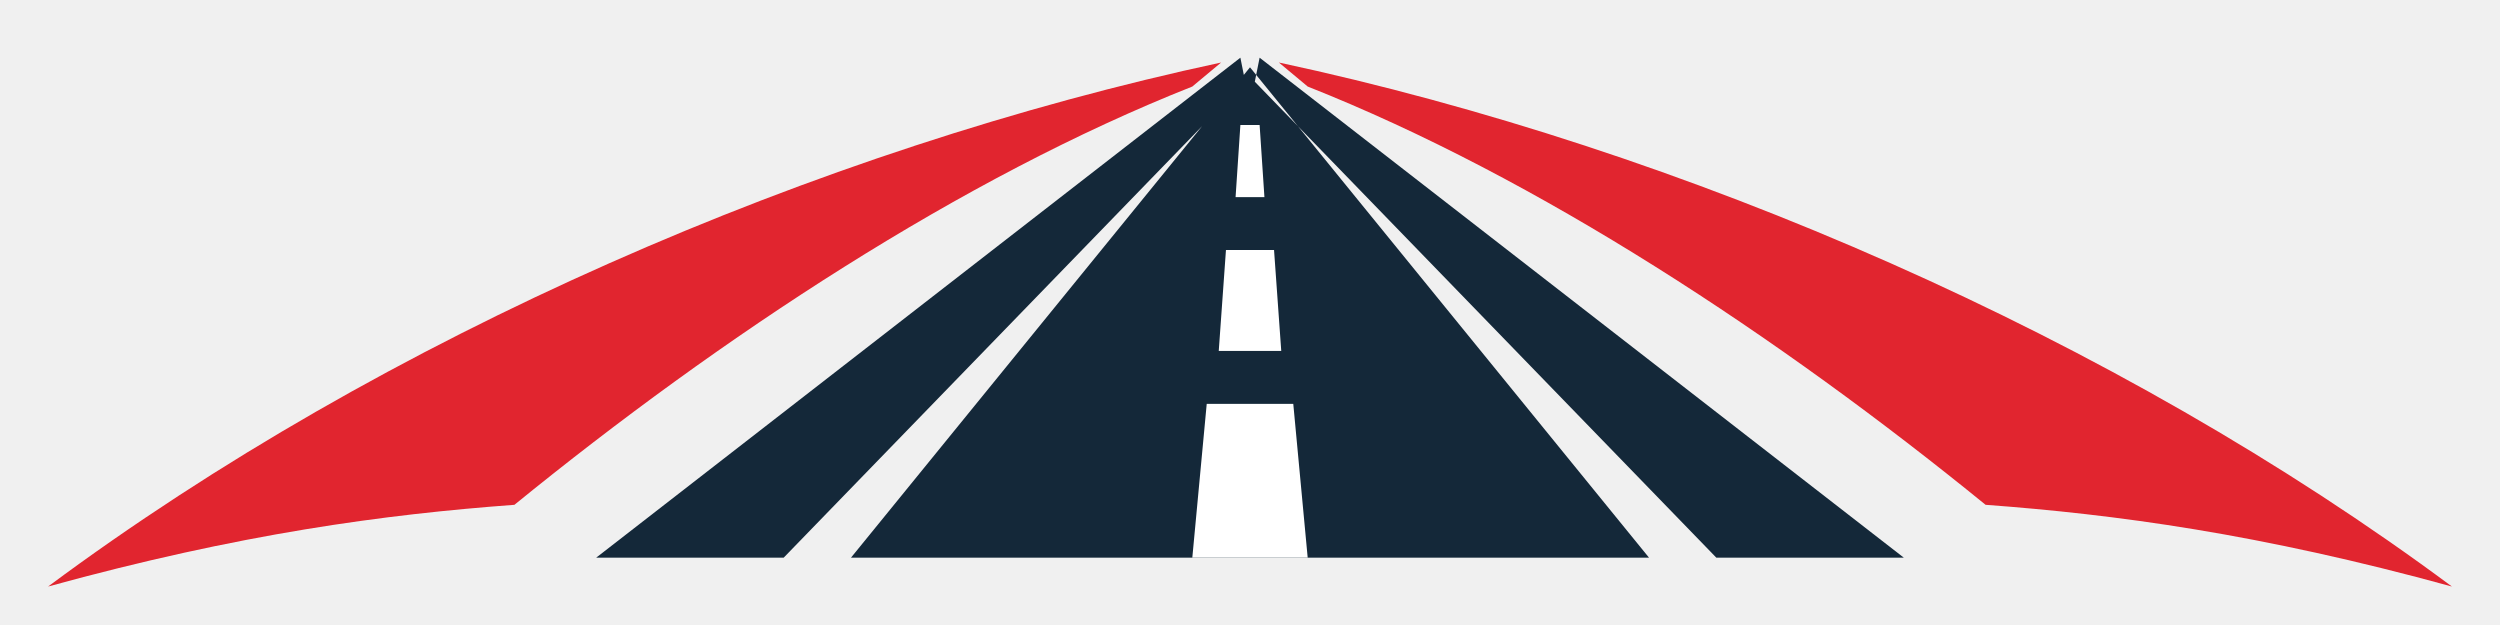
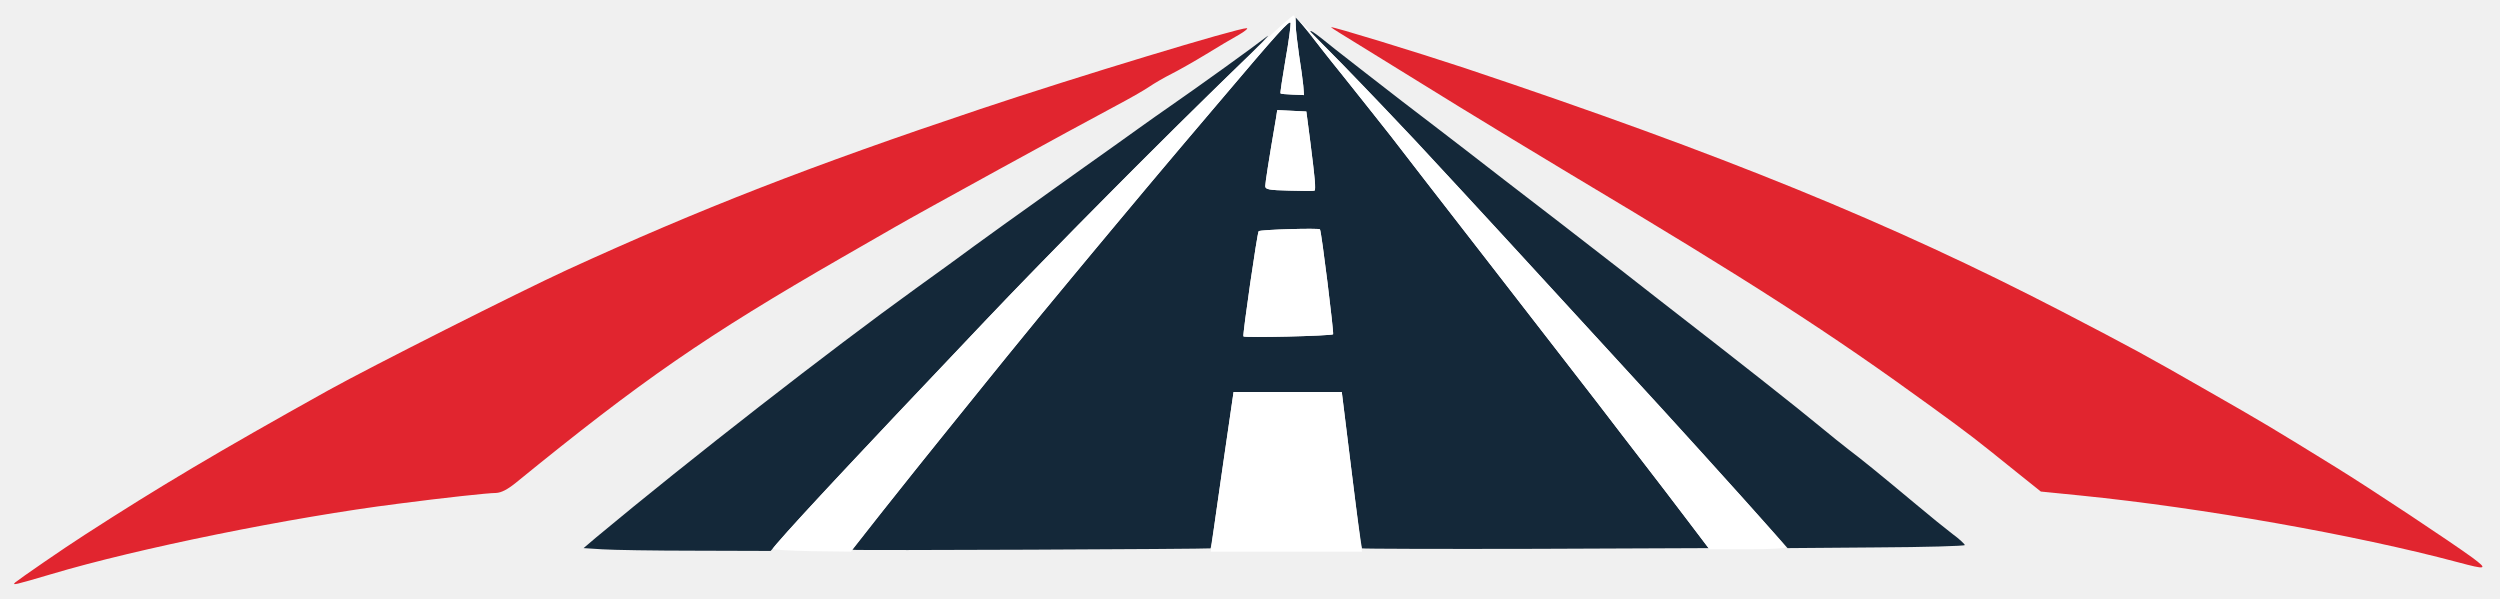
- <svg xmlns="http://www.w3.org/2000/svg" viewBox="480 30 1040 260" role="img" aria-label="Velez Freight Group">
-   <path fill="#E1252F" d="M988 56C820 92 640 170 500 274C580 252 640 244 694 240C780 170 880 104 976 66ZM1012 56C1180 92 1360 170 1500 274C1420 252 1360 244 1306 240C1220 170 1120 104 1024 66Z" />
-   <path fill="#142839" d="M996 54L728 262H806L998 64ZM1004 54L1272 262H1194L1002 64ZM1000 58L834 262H1166Z" />
-   <path fill="#FFFFFF" d="M996 82H1004L1006 112H994ZM990 134H1010L1013 176H987ZM982 198H1018L1024 262H976Z" />
+ <svg xmlns="http://www.w3.org/2000/svg" viewBox="540 50 1065 255" role="img" aria-label="Velez Freight Group">
+   <path fill="#E1252F" d="M546.5 298.1C548.3 296.6 567.4 283.4 576 277.9C608.2 257.1 632.6 242.6 680 216.2C698.6 205.9 760.7 174.6 781.5 165C838.5 138.9 885.2 120.7 957.5 96.5C999.3 82.5 1067.1 62 1071.1 62C1071.9 62 1070.4 63.3 1067.8 64.8C1065.1 66.3 1058.8 70 1053.8 73.1C1048.7 76.2 1042 80 1039 81.5C1036 83 1031.7 85.5 1029.5 87C1027.3 88.5 1021 92.1 1015.5 95C997.6 104.5 930.9 141.1 921.1 146.8C915.8 149.8 905.9 155.6 899 159.5C840.3 193.3 813.6 211.8 759.7 255.7C756.1 258.6 753.5 259.9 751.3 260C748 260 729.5 262 709.5 264.6C664.4 270.3 598.6 283.6 561.8 294.6C546.2 299.2 545 299.5 546.5 298.1ZM1587 289.5C1543.6 277.9 1478.1 266.3 1426.4 261.1L1409.4 259.4L1398.9 251C1380.9 236.5 1379.9 235.7 1363 223.4C1319.4 191.7 1286.9 170.7 1209 124.2C1193.9 115.1 1172.7 102.3 1162 95.7C1126.7 73.9 1114.6 66.4 1110.8 64.1C1108.7 62.8 1107 61.7 1107 61.6C1107 61 1144.1 72.4 1164 79C1274.3 115.9 1345.8 145.1 1418.2 182.6C1448.4 198.3 1453.8 201.2 1481 216.8C1504.1 230 1507.8 232.2 1535 249C1550.4 258.5 1584.4 281.1 1593.3 287.6C1600 292.6 1599.3 292.8 1587 289.5Z" />
+   <path fill="#142839" d="M796.5 284L788.6 283.5L794 278.9C833.6 245.9 894 198.9 930.1 172.9C933.6 170.4 940.1 165.7 944.5 162.5C956.1 153.9 978.7 137.7 1000.5 122.2C1011 114.8 1022.4 106.6 1025.9 104.1C1029.4 101.6 1034.9 97.7 1038.1 95.5C1050.4 87 1074.7 69.5 1079.5 65.7C1082.2 63.5 1076.2 69.7 1066 79.5C1034.8 109.7 988.8 156 959.4 187C902.4 247 881.1 269.9 871.4 281.1L868.3 284.7L836.4 284.6C818.9 284.6 800.9 284.3 796.5 284ZM903 284.2C903 283.6 956.8 216.6 983.9 183.5C998.3 166 1030.5 127.5 1049.5 105.1C1053.9 99.9 1060.4 92.2 1064 88C1084.1 64.2 1089.5 58.2 1089.8 59.8C1089.9 60.7 1089 67.8 1087.6 75.5C1086.3 83.2 1085.3 89.6 1085.5 89.8C1085.7 90 1088 90.2 1090.6 90.3L1095.5 90.5L1095.2 86.5C1095 84.3 1094.2 78.5 1093.4 73.5C1092.7 68.5 1092 62.9 1092 61L1092 57.5L1095.6 61.5C1097.5 63.7 1098.9 64.9 1098.5 64.3C1097.4 62 1098.8 62.9 1109.2 71.3C1114.9 75.8 1127.7 85.7 1137.5 93.3C1147.4 100.8 1159.5 110.2 1164.5 114C1174.8 122 1183.1 128.4 1205.6 145.7C1214.3 152.4 1225.5 161.1 1230.5 165C1235.5 168.9 1242.7 174.5 1246.5 177.5C1280.7 204 1305.7 223.7 1316.3 232.5C1319.6 235.2 1324.6 239.3 1327.5 241.5C1333.2 245.8 1340.2 251.5 1356.4 265C1362 269.7 1368.9 275.3 1371.8 277.5C1374.7 279.6 1377 281.8 1377 282.2C1377 282.6 1360 283.1 1339.3 283.2L1301.5 283.5L1298.4 280C1278.5 257.5 1245.1 220.9 1179.1 149C1131.8 97.6 1099 63.3 1099 65.4C1099 65.9 1105.2 73.9 1112.8 83.2C1120.3 92.6 1129.2 103.7 1132.5 108C1135.8 112.3 1154.5 136.5 1174.1 161.7C1193.6 186.9 1214.5 213.8 1220.4 221.5C1226.3 229.2 1235.3 240.9 1240.3 247.4C1245.4 253.9 1253.6 264.7 1258.7 271.4L1267.9 283.5L1194.3 283.8C1153.8 283.9 1120.5 283.8 1120.2 283.6C1120 283.3 1117.9 268.2 1115.7 250.1L1111.6 217L1088.5 217L1065.5 217L1060.7 250.2C1058.1 268.4 1055.9 283.5 1055.7 283.6C1055.4 283.9 903 284.6 903 284.2ZM1107.9 192.4C1108.3 192 1103 148.8 1102.3 147.7C1101.9 147.1 1077 147.8 1076.2 148.5C1075.6 149 1069.3 192.5 1069.7 193.3C1070.1 194 1107 193.1 1107.9 192.4ZM1100.1 127.2C1100 125.2 1099.1 117.7 1098.2 110.5L1096.5 97.5L1090.3 97.2L1084.1 96.9L1083.6 100.2C1080.4 118.8 1079 128 1079 129.3C1079 130.7 1080.6 131 1089.2 131.2C1094.9 131.4 1099.7 131.4 1100 131.2C1100.2 131 1100.3 129.2 1100.1 127.2Z" />
+   <path fill="#FFFFFF" d="M869.2 283.8C870 281.8 900 249.5 959.4 187C1005.8 138.1 1089.4 55.5 1091.2 56.6C1091.6 56.9 1092 58.8 1092 60.8C1092 62.8 1092.7 68.5 1093.4 73.5C1094.2 78.5 1095 84.3 1095.2 86.5L1095.5 90.5L1090.6 90.3C1088 90.2 1085.7 90 1085.5 89.8C1085.3 89.6 1086.3 83.2 1087.6 75.5C1089 67.8 1089.9 60.8 1089.8 59.8C1089.5 58.3 1084.6 63.7 1058.5 94.5C1054.3 99.5 1047.6 107.3 1043.6 112C1030 127.9 980.5 187.5 968.8 202C962.4 210 950.9 224.2 943.3 233.6C935.7 243 923.4 258.4 916 267.8L902.5 285L885.7 284.8C876.5 284.6 869.1 284.2 869.2 283.8ZM1056.2 281.8C1056.4 280 1058.6 264.7 1061 247.8L1065.5 217L1088.5 217L1111.6 217L1115.4 247.8C1117.5 264.7 1119.4 280 1119.7 281.8L1120.2 285L1088 285L1055.8 285L1056.2 281.8ZM1258.2 270.8C1252.7 263.5 1244.4 252.7 1239.8 246.7C1235.2 240.8 1226.6 229.6 1220.6 221.7C1214.6 213.9 1193.6 186.9 1174.1 161.7C1154.5 136.5 1135.8 112.3 1132.5 108C1129.2 103.8 1119.3 91.3 1110.6 80.4C1101.8 69.4 1094.2 59.8 1093.6 59C1091.6 56.4 1127.3 93.2 1142.6 109.5C1159.6 127.8 1214.5 187.5 1247.4 223.4C1271.8 250.1 1300.5 282.2 1300.8 283.1C1301 283.6 1294.2 284 1284.7 284L1268.2 284L1258.2 270.8ZM1069.7 193.3C1069.3 192.5 1075.6 149 1076.2 148.5C1077 147.8 1101.9 147.1 1102.3 147.7C1103 148.8 1108.3 192 1107.9 192.4C1107 193.1 1070.1 194 1069.7 193.3ZM1089.2 131.2C1080.6 131 1079 130.7 1079 129.3C1079 128 1080.4 118.8 1083.6 100.2L1084.1 96.9L1090.3 97.2L1096.5 97.5L1098.2 110.5C1100.2 126 1100.6 130.8 1100 131.2C1099.7 131.4 1094.9 131.4 1089.2 131.2Z" />
</svg>
